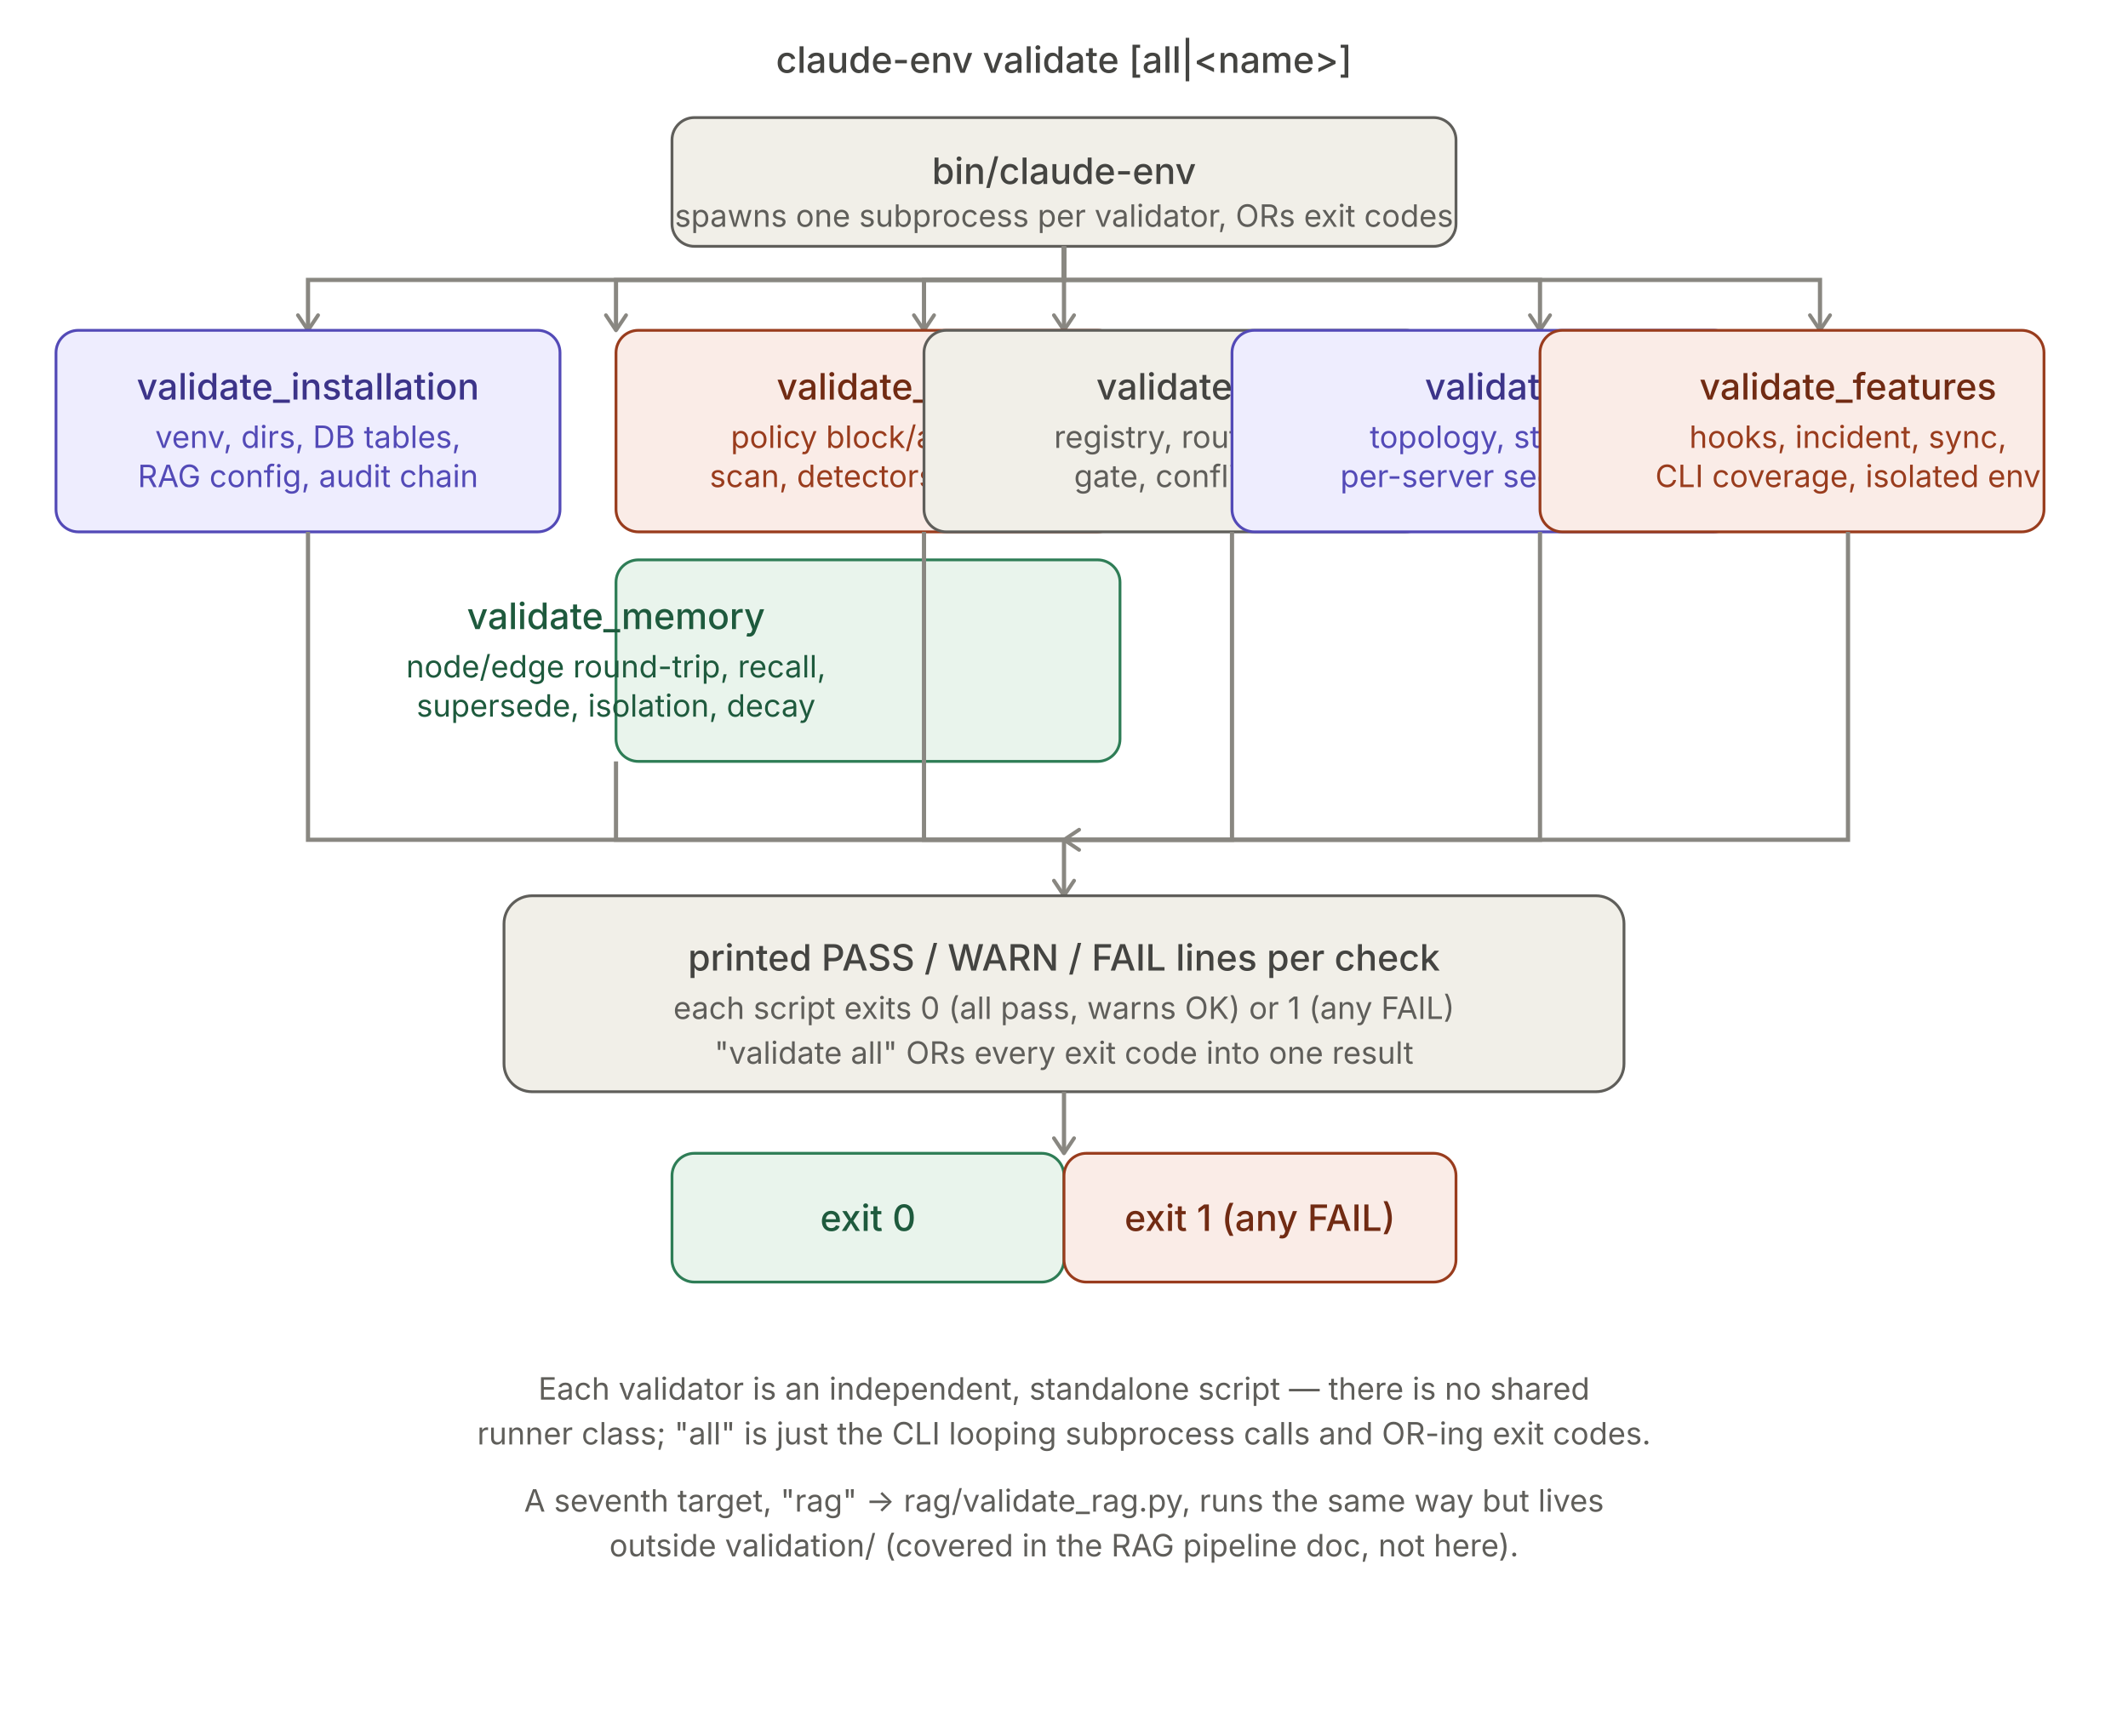
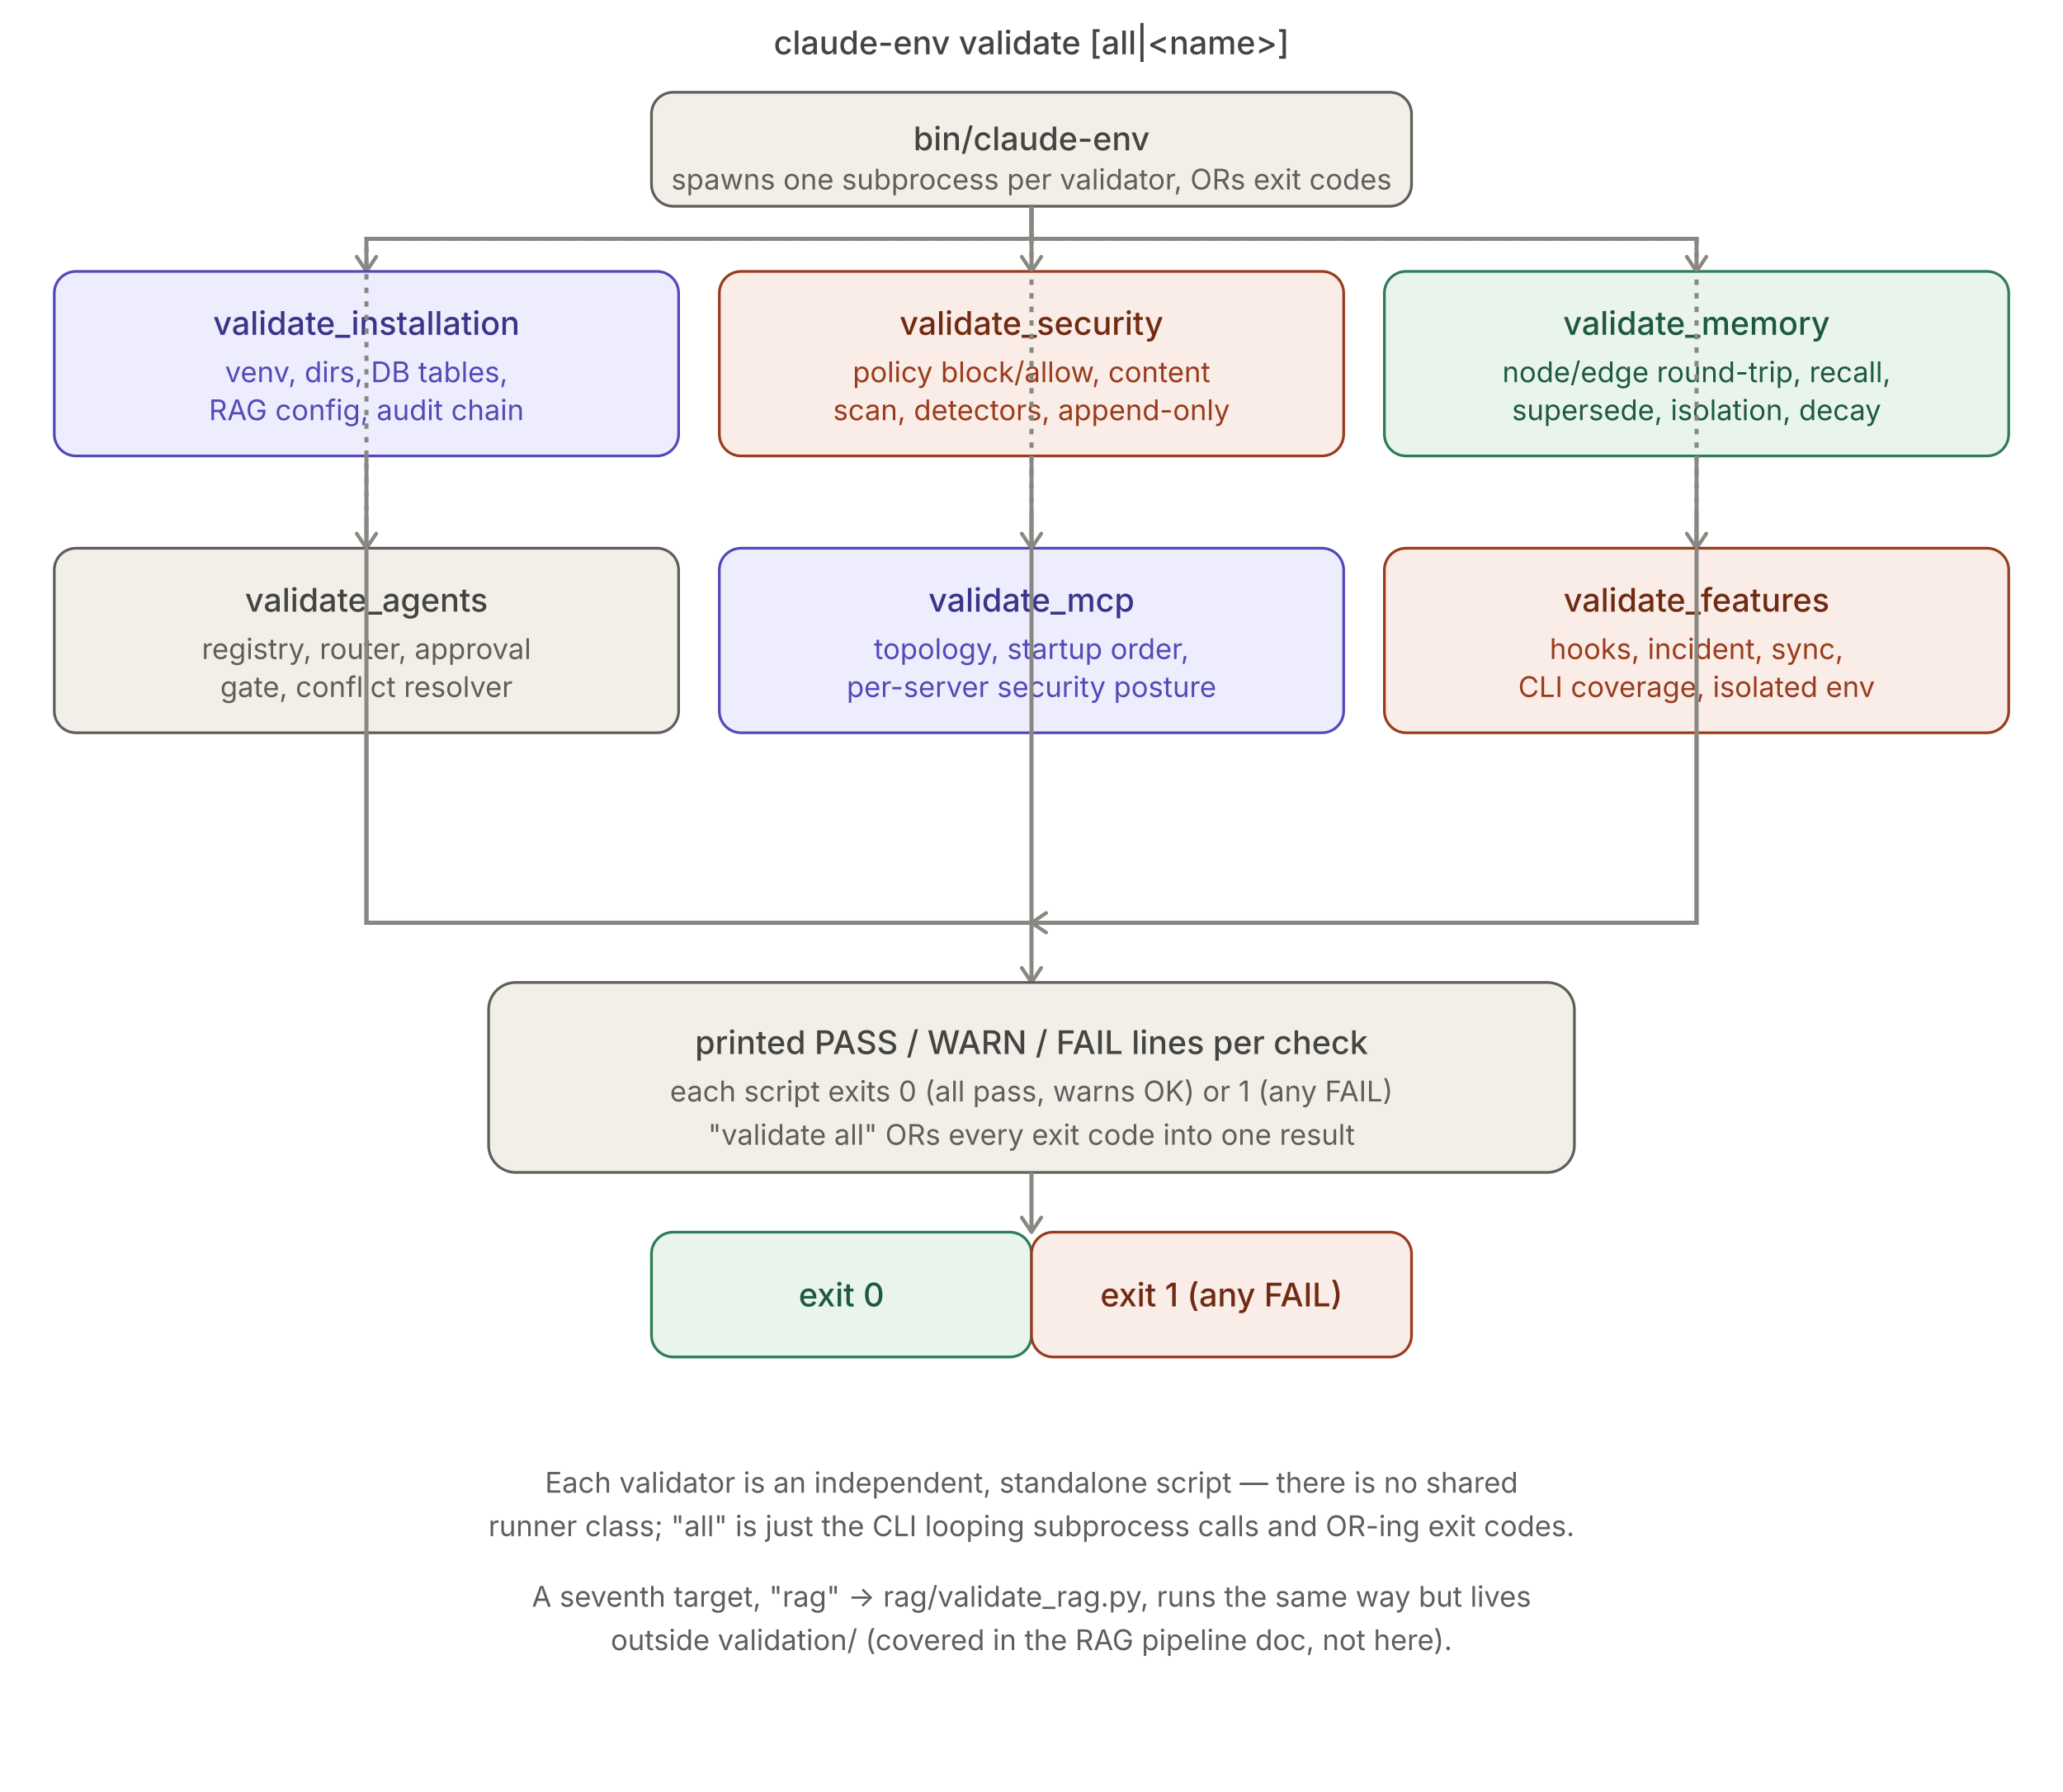
- <svg xmlns="http://www.w3.org/2000/svg" width="100%" viewBox="0 0 760 620" role="img">
+ <svg xmlns="http://www.w3.org/2000/svg" width="100%" viewBox="0 0 760 660" role="img">
  <defs>
    <marker id="a3" viewBox="0 0 10 10" refX="8" refY="5" markerWidth="6" markerHeight="6" orient="auto-start-reverse">
      <path d="M2 1L8 5L2 9" fill="none" stroke="context-stroke" stroke-width="1.5" stroke-linecap="round" stroke-linejoin="round" />
    </marker>
  </defs>
  <style>
  text { font-family: "Anthropic Sans", -apple-system, "system-ui", "Segoe UI", sans-serif; }
-   .t { font-size: 13px; font-weight: 500; }
-   .s { font-size: 11px; font-weight: 400; }
+   .t { font-size: 12px; font-weight: 500; }
+   .s { font-size: 10.5px; font-weight: 400; }
  .edge { fill: none; stroke: rgb(137,135,129); stroke-width: 1.5px; }
</style>
-   <text x="380" y="26" text-anchor="middle" class="t" fill="rgb(68,68,65)">claude-env validate [all|&lt;name&gt;]</text>
-   <rect x="240" y="42" width="280" height="46" rx="8" fill="rgb(241,239,232)" stroke="rgb(95,94,90)" stroke-width="1" />
-   <text x="380" y="61" text-anchor="middle" dominant-baseline="central" class="t" fill="rgb(68,68,65)">bin/claude-env</text>
-   <text x="380" y="77" text-anchor="middle" dominant-baseline="central" class="s" fill="rgb(95,94,90)">spawns one subprocess per validator, ORs exit codes</text>
-   <path d="M380 88 L380 100 L110 100 L110 118" fill="none" class="edge" marker-end="url(#a3)" />
-   <path d="M380 88 L380 100 L220 100 L220 118" fill="none" class="edge" marker-end="url(#a3)" />
-   <path d="M380 88 L380 100 L330 100 L330 118" fill="none" class="edge" marker-end="url(#a3)" />
-   <path d="M380 88 L380 118" fill="none" class="edge" marker-end="url(#a3)" />
-   <path d="M380 88 L380 100 L550 100 L550 118" fill="none" class="edge" marker-end="url(#a3)" />
-   <path d="M380 88 L380 100 L650 100 L650 118" fill="none" class="edge" marker-end="url(#a3)" />
-   <rect x="20" y="118" width="180" height="72" rx="8" fill="rgb(238,237,254)" stroke="rgb(83,74,183)" stroke-width="1" />
-   <text x="110" y="138" text-anchor="middle" dominant-baseline="central" class="t" fill="rgb(60,52,137)">validate_installation</text>
-   <text x="110" y="156" text-anchor="middle" dominant-baseline="central" class="s" fill="rgb(83,74,183)">venv, dirs, DB tables,</text>
-   <text x="110" y="170" text-anchor="middle" dominant-baseline="central" class="s" fill="rgb(83,74,183)">RAG config, audit chain</text>
-   <rect x="130" y="118" width="180" height="72" rx="8" fill="rgb(250,236,231)" stroke="rgb(153,60,29)" stroke-width="1" transform="translate(90,0)" />
-   <text x="330" y="138" text-anchor="middle" dominant-baseline="central" class="t" fill="rgb(113,43,19)">validate_security</text>
-   <text x="330" y="156" text-anchor="middle" dominant-baseline="central" class="s" fill="rgb(153,60,29)">policy block/allow, content</text>
-   <text x="330" y="170" text-anchor="middle" dominant-baseline="central" class="s" fill="rgb(153,60,29)">scan, detectors, append-only</text>
-   <rect x="20" y="200" width="180" height="72" rx="8" fill="rgb(233,244,236)" stroke="rgb(46,125,86)" stroke-width="1" transform="translate(200,0)" />
-   <text x="220" y="220" text-anchor="middle" dominant-baseline="central" class="t" fill="rgb(30,90,61)">validate_memory</text>
-   <text x="220" y="238" text-anchor="middle" dominant-baseline="central" class="s" fill="rgb(30,90,61)">node/edge round-trip, recall,</text>
-   <text x="220" y="252" text-anchor="middle" dominant-baseline="central" class="s" fill="rgb(30,90,61)">supersede, isolation, decay</text>
-   <rect x="20" y="118" width="180" height="72" rx="8" fill="rgb(241,239,232)" stroke="rgb(95,94,90)" stroke-width="1" transform="translate(310,0)" />
-   <text x="440" y="138" text-anchor="middle" dominant-baseline="central" class="t" fill="rgb(68,68,65)">validate_agents</text>
-   <text x="440" y="156" text-anchor="middle" dominant-baseline="central" class="s" fill="rgb(95,94,90)">registry, router, approval</text>
-   <text x="440" y="170" text-anchor="middle" dominant-baseline="central" class="s" fill="rgb(95,94,90)">gate, conflict resolver</text>
-   <rect x="20" y="118" width="180" height="72" rx="8" fill="rgb(238,237,254)" stroke="rgb(83,74,183)" stroke-width="1" transform="translate(420,0)" />
-   <text x="550" y="138" text-anchor="middle" dominant-baseline="central" class="t" fill="rgb(60,52,137)">validate_mcp</text>
-   <text x="550" y="156" text-anchor="middle" dominant-baseline="central" class="s" fill="rgb(83,74,183)">topology, startup order,</text>
-   <text x="550" y="170" text-anchor="middle" dominant-baseline="central" class="s" fill="rgb(83,74,183)">per-server security posture</text>
-   <rect x="20" y="118" width="180" height="72" rx="8" fill="rgb(250,236,231)" stroke="rgb(153,60,29)" stroke-width="1" transform="translate(530,0)" />
-   <text x="660" y="138" text-anchor="middle" dominant-baseline="central" class="t" fill="rgb(113,43,19)">validate_features</text>
-   <text x="660" y="156" text-anchor="middle" dominant-baseline="central" class="s" fill="rgb(153,60,29)">hooks, incident, sync,</text>
-   <text x="660" y="170" text-anchor="middle" dominant-baseline="central" class="s" fill="rgb(153,60,29)">CLI coverage, isolated env</text>
-   <path d="M110 190 L110 300 L380 300" fill="none" class="edge" />
-   <path d="M330 190 L330 300 L380 300" fill="none" class="edge" />
-   <path d="M220 272 L220 300 L380 300" fill="none" class="edge" />
-   <path d="M440 190 L440 300 L380 300" fill="none" class="edge" />
-   <path d="M550 190 L550 300 L380 300" fill="none" class="edge" />
-   <path d="M660 190 L660 300 L380 300" fill="none" class="edge" marker-end="url(#a3)" />
-   <line x1="380" y1="300" x2="380" y2="320" class="edge" marker-end="url(#a3)" />
-   <rect x="180" y="320" width="400" height="70" rx="10" fill="rgb(241,239,232)" stroke="rgb(95,94,90)" stroke-width="1" />
-   <text x="380" y="342" text-anchor="middle" dominant-baseline="central" class="t" fill="rgb(68,68,65)">printed PASS / WARN / FAIL lines per check</text>
-   <text x="380" y="360" text-anchor="middle" dominant-baseline="central" class="s" fill="rgb(95,94,90)">each script exits 0 (all pass, warns OK) or 1 (any FAIL)</text>
-   <text x="380" y="376" text-anchor="middle" dominant-baseline="central" class="s" fill="rgb(95,94,90)">"validate all" ORs every exit code into one result</text>
-   <line x1="380" y1="390" x2="380" y2="412" class="edge" marker-end="url(#a3)" />
-   <rect x="240" y="412" width="140" height="46" rx="8" fill="rgb(233,244,236)" stroke="rgb(46,125,86)" stroke-width="1" />
-   <text x="310" y="435" text-anchor="middle" dominant-baseline="central" class="t" fill="rgb(30,90,61)">exit 0</text>
-   <rect x="380" y="412" width="140" height="46" rx="8" fill="rgb(250,236,231)" stroke="rgb(153,60,29)" stroke-width="1" />
-   <text x="450" y="435" text-anchor="middle" dominant-baseline="central" class="t" fill="rgb(113,43,19)">exit 1 (any FAIL)</text>
-   <text x="380" y="500" text-anchor="middle" class="s" fill="rgb(95,94,90)">Each validator is an independent, standalone script — there is no shared</text>
-   <text x="380" y="516" text-anchor="middle" class="s" fill="rgb(95,94,90)">runner class; "all" is just the CLI looping subprocess calls and OR-ing exit codes.</text>
-   <text x="380" y="540" text-anchor="middle" class="s" fill="rgb(95,94,90)">A seventh target, "rag" → rag/validate_rag.py, runs the same way but lives</text>
-   <text x="380" y="556" text-anchor="middle" class="s" fill="rgb(95,94,90)">outside validation/ (covered in the RAG pipeline doc, not here).</text>
+   <text x="380" y="20" text-anchor="middle" class="t" fill="rgb(68,68,65)">claude-env validate [all|&lt;name&gt;]</text>
+   <rect x="240" y="34" width="280" height="42" rx="8" fill="rgb(241,239,232)" stroke="rgb(95,94,90)" stroke-width="1" />
+   <text x="380" y="51" text-anchor="middle" dominant-baseline="central" class="t" fill="rgb(68,68,65)">bin/claude-env</text>
+   <text x="380" y="66" text-anchor="middle" dominant-baseline="central" class="s" fill="rgb(95,94,90)">spawns one subprocess per validator, ORs exit codes</text>
+   <path d="M380 76 L380 88 L135 88 L135 100" fill="none" class="edge" marker-end="url(#a3)" />
+   <path d="M380 76 L380 100" fill="none" class="edge" marker-end="url(#a3)" />
+   <path d="M380 76 L380 88 L625 88 L625 100" fill="none" class="edge" marker-end="url(#a3)" />
+   <rect x="20" y="100" width="230" height="68" rx="8" fill="rgb(238,237,254)" stroke="rgb(83,74,183)" stroke-width="1" />
+   <text x="135" y="119" text-anchor="middle" dominant-baseline="central" class="t" fill="rgb(60,52,137)">validate_installation</text>
+   <text x="135" y="137" text-anchor="middle" dominant-baseline="central" class="s" fill="rgb(83,74,183)">venv, dirs, DB tables,</text>
+   <text x="135" y="151" text-anchor="middle" dominant-baseline="central" class="s" fill="rgb(83,74,183)">RAG config, audit chain</text>
+   <rect x="265" y="100" width="230" height="68" rx="8" fill="rgb(250,236,231)" stroke="rgb(153,60,29)" stroke-width="1" />
+   <text x="380" y="119" text-anchor="middle" dominant-baseline="central" class="t" fill="rgb(113,43,19)">validate_security</text>
+   <text x="380" y="137" text-anchor="middle" dominant-baseline="central" class="s" fill="rgb(153,60,29)">policy block/allow, content</text>
+   <text x="380" y="151" text-anchor="middle" dominant-baseline="central" class="s" fill="rgb(153,60,29)">scan, detectors, append-only</text>
+   <rect x="510" y="100" width="230" height="68" rx="8" fill="rgb(233,244,236)" stroke="rgb(46,125,86)" stroke-width="1" />
+   <text x="625" y="119" text-anchor="middle" dominant-baseline="central" class="t" fill="rgb(30,90,61)">validate_memory</text>
+   <text x="625" y="137" text-anchor="middle" dominant-baseline="central" class="s" fill="rgb(30,90,61)">node/edge round-trip, recall,</text>
+   <text x="625" y="151" text-anchor="middle" dominant-baseline="central" class="s" fill="rgb(30,90,61)">supersede, isolation, decay</text>
+   <path d="M380 76 L380 88 L135 88 L135 190" fill="none" class="edge" stroke-dasharray="2,3" />
+   <path d="M135 190 L135 202" fill="none" class="edge" marker-end="url(#a3)" />
+   <path d="M380 88 L380 190" fill="none" class="edge" stroke-dasharray="2,3" />
+   <path d="M380 190 L380 202" fill="none" class="edge" marker-end="url(#a3)" />
+   <path d="M380 88 L625 88 L625 190" fill="none" class="edge" stroke-dasharray="2,3" />
+   <path d="M625 190 L625 202" fill="none" class="edge" marker-end="url(#a3)" />
+   <rect x="20" y="202" width="230" height="68" rx="8" fill="rgb(241,239,232)" stroke="rgb(95,94,90)" stroke-width="1" />
+   <text x="135" y="221" text-anchor="middle" dominant-baseline="central" class="t" fill="rgb(68,68,65)">validate_agents</text>
+   <text x="135" y="239" text-anchor="middle" dominant-baseline="central" class="s" fill="rgb(95,94,90)">registry, router, approval</text>
+   <text x="135" y="253" text-anchor="middle" dominant-baseline="central" class="s" fill="rgb(95,94,90)">gate, conflict resolver</text>
+   <rect x="265" y="202" width="230" height="68" rx="8" fill="rgb(238,237,254)" stroke="rgb(83,74,183)" stroke-width="1" />
+   <text x="380" y="221" text-anchor="middle" dominant-baseline="central" class="t" fill="rgb(60,52,137)">validate_mcp</text>
+   <text x="380" y="239" text-anchor="middle" dominant-baseline="central" class="s" fill="rgb(83,74,183)">topology, startup order,</text>
+   <text x="380" y="253" text-anchor="middle" dominant-baseline="central" class="s" fill="rgb(83,74,183)">per-server security posture</text>
+   <rect x="510" y="202" width="230" height="68" rx="8" fill="rgb(250,236,231)" stroke="rgb(153,60,29)" stroke-width="1" />
+   <text x="625" y="221" text-anchor="middle" dominant-baseline="central" class="t" fill="rgb(113,43,19)">validate_features</text>
+   <text x="625" y="239" text-anchor="middle" dominant-baseline="central" class="s" fill="rgb(153,60,29)">hooks, incident, sync,</text>
+   <text x="625" y="253" text-anchor="middle" dominant-baseline="central" class="s" fill="rgb(153,60,29)">CLI coverage, isolated env</text>
+   <path d="M135 168 L135 340 L380 340" fill="none" class="edge" />
+   <path d="M380 168 L380 340" fill="none" class="edge" />
+   <path d="M625 168 L625 340 L380 340" fill="none" class="edge" />
+   <path d="M135 270 L135 340 L380 340" fill="none" class="edge" />
+   <path d="M625 270 L625 340 L380 340" fill="none" class="edge" marker-end="url(#a3)" />
+   <line x1="380" y1="340" x2="380" y2="362" class="edge" marker-end="url(#a3)" />
+   <rect x="180" y="362" width="400" height="70" rx="10" fill="rgb(241,239,232)" stroke="rgb(95,94,90)" stroke-width="1" />
+   <text x="380" y="384" text-anchor="middle" dominant-baseline="central" class="t" fill="rgb(68,68,65)">printed PASS / WARN / FAIL lines per check</text>
+   <text x="380" y="402" text-anchor="middle" dominant-baseline="central" class="s" fill="rgb(95,94,90)">each script exits 0 (all pass, warns OK) or 1 (any FAIL)</text>
+   <text x="380" y="418" text-anchor="middle" dominant-baseline="central" class="s" fill="rgb(95,94,90)">"validate all" ORs every exit code into one result</text>
+   <line x1="380" y1="432" x2="380" y2="454" class="edge" marker-end="url(#a3)" />
+   <rect x="240" y="454" width="140" height="46" rx="8" fill="rgb(233,244,236)" stroke="rgb(46,125,86)" stroke-width="1" />
+   <text x="310" y="477" text-anchor="middle" dominant-baseline="central" class="t" fill="rgb(30,90,61)">exit 0</text>
+   <rect x="380" y="454" width="140" height="46" rx="8" fill="rgb(250,236,231)" stroke="rgb(153,60,29)" stroke-width="1" />
+   <text x="450" y="477" text-anchor="middle" dominant-baseline="central" class="t" fill="rgb(113,43,19)">exit 1 (any FAIL)</text>
+   <text x="380" y="550" text-anchor="middle" class="s" fill="rgb(95,94,90)">Each validator is an independent, standalone script — there is no shared</text>
+   <text x="380" y="566" text-anchor="middle" class="s" fill="rgb(95,94,90)">runner class; "all" is just the CLI looping subprocess calls and OR-ing exit codes.</text>
+   <text x="380" y="592" text-anchor="middle" class="s" fill="rgb(95,94,90)">A seventh target, "rag" → rag/validate_rag.py, runs the same way but lives</text>
+   <text x="380" y="608" text-anchor="middle" class="s" fill="rgb(95,94,90)">outside validation/ (covered in the RAG pipeline doc, not here).</text>
</svg>
